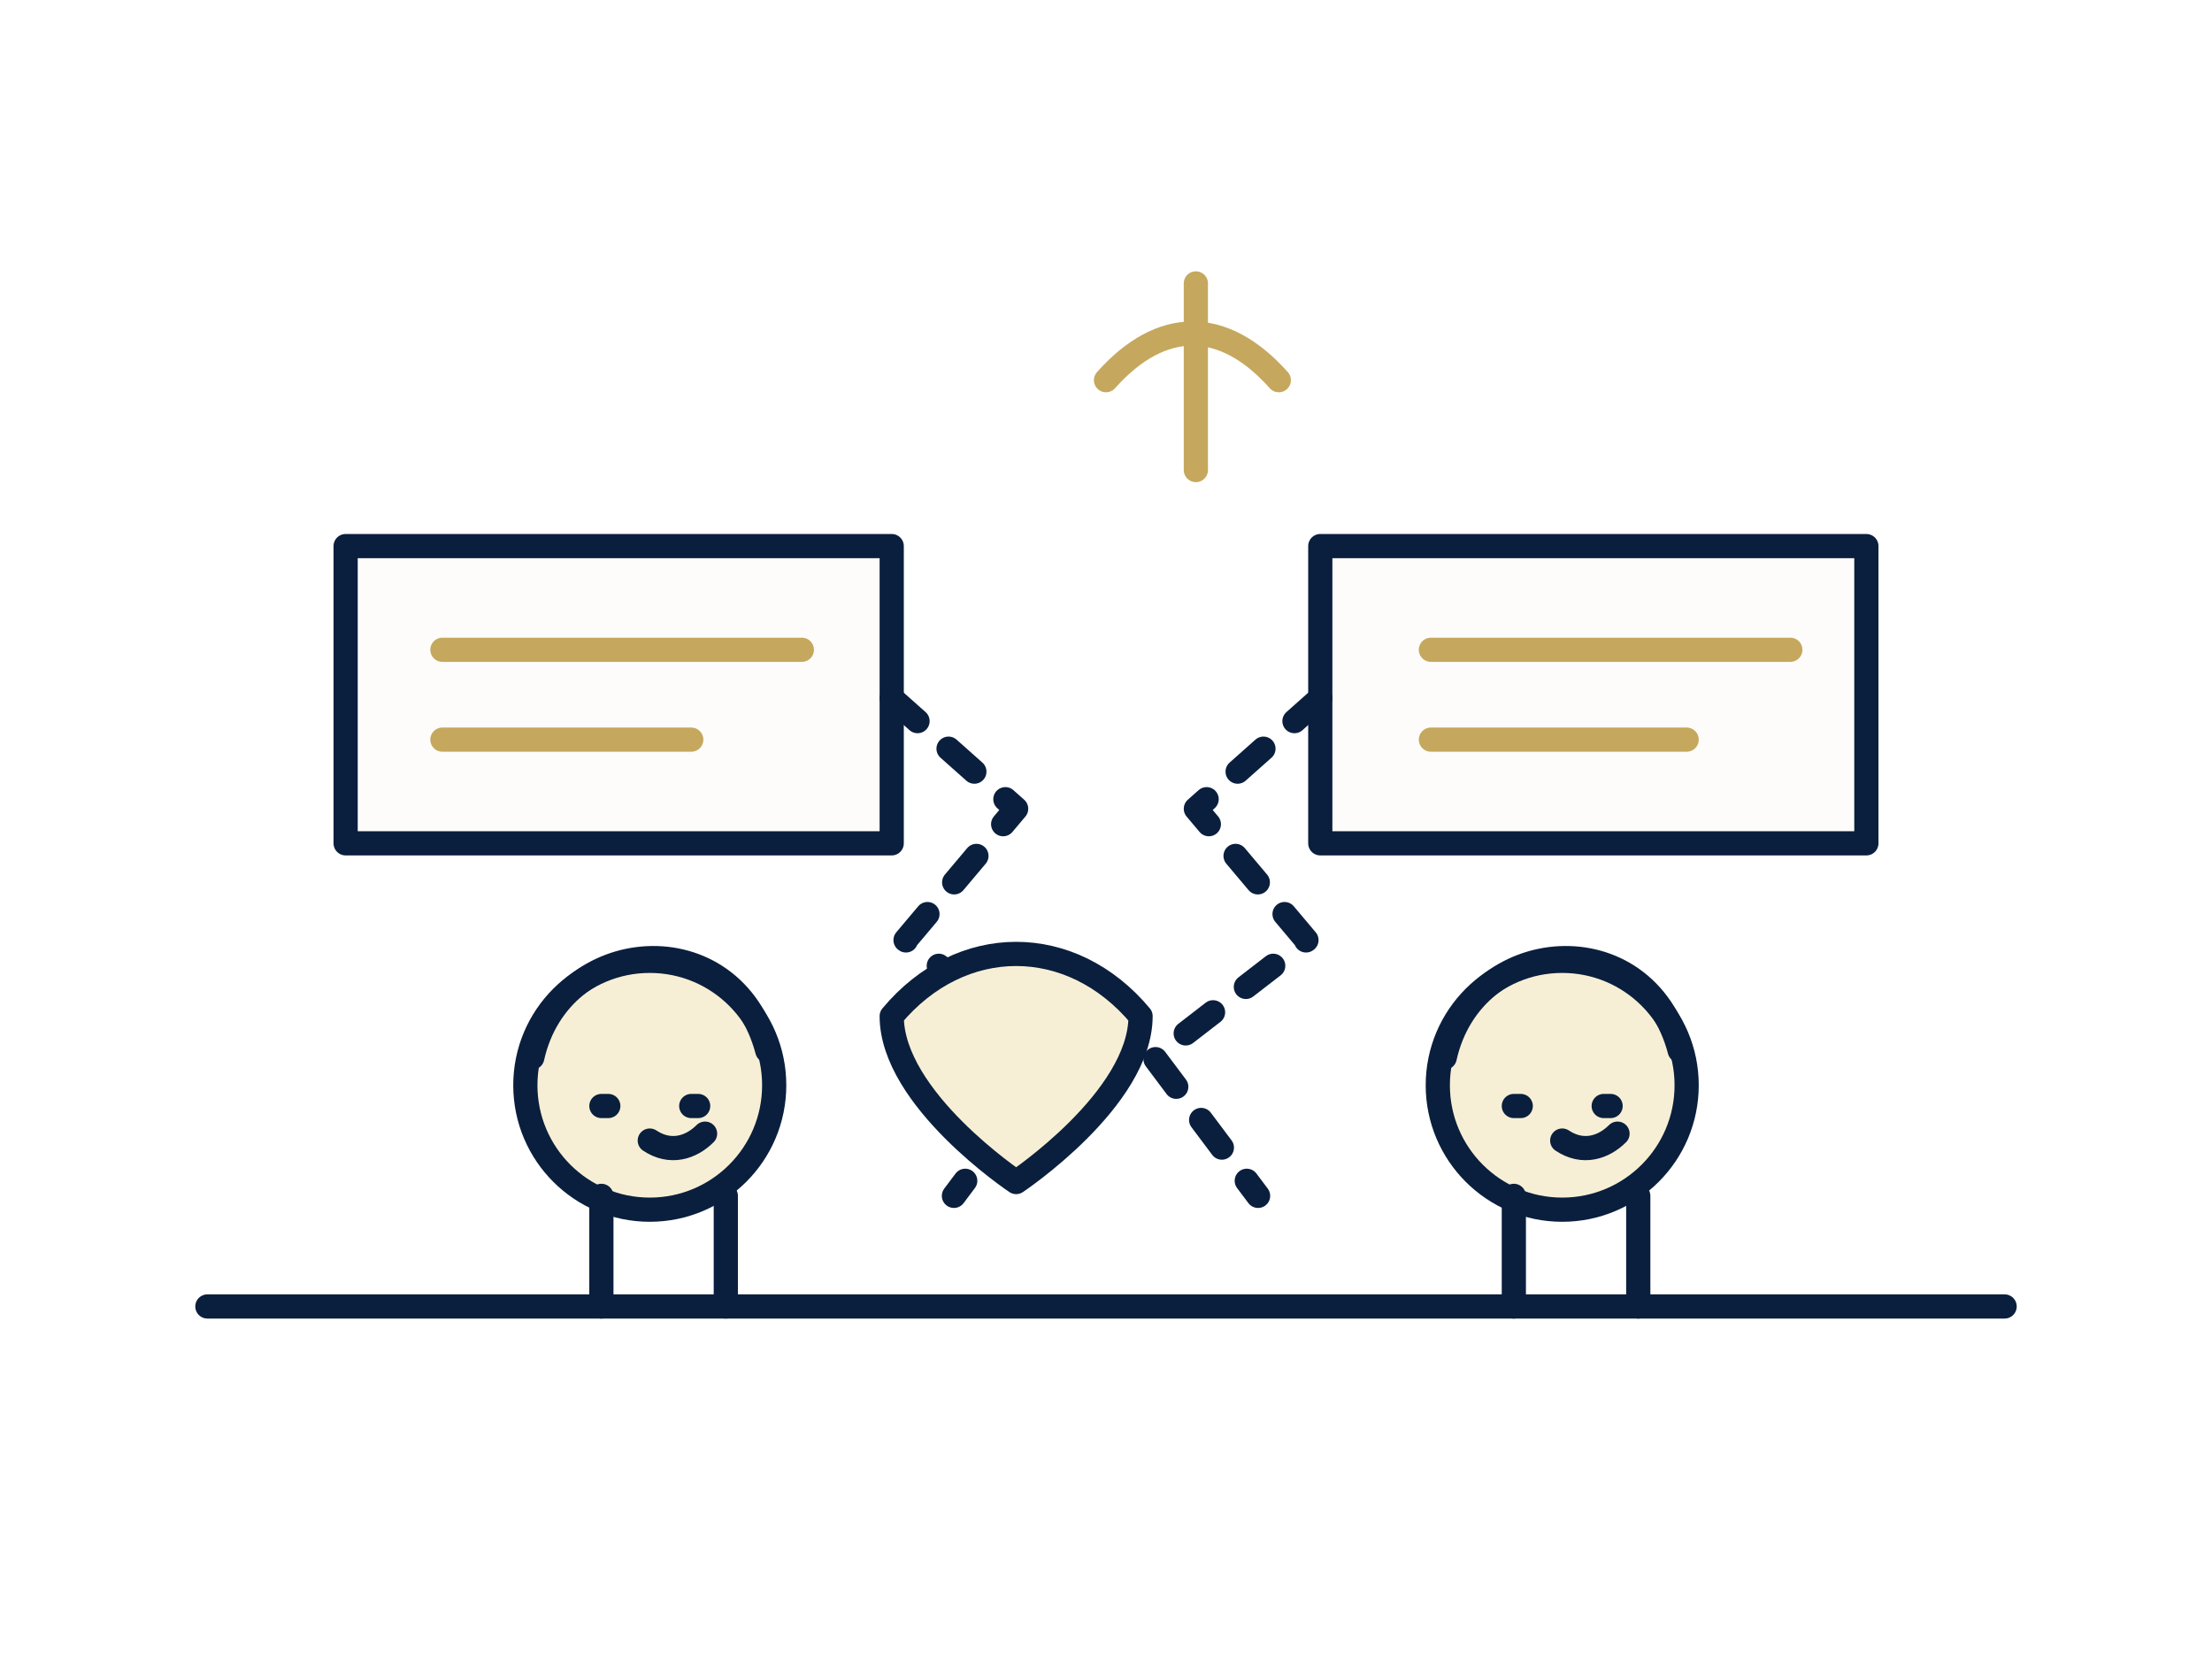
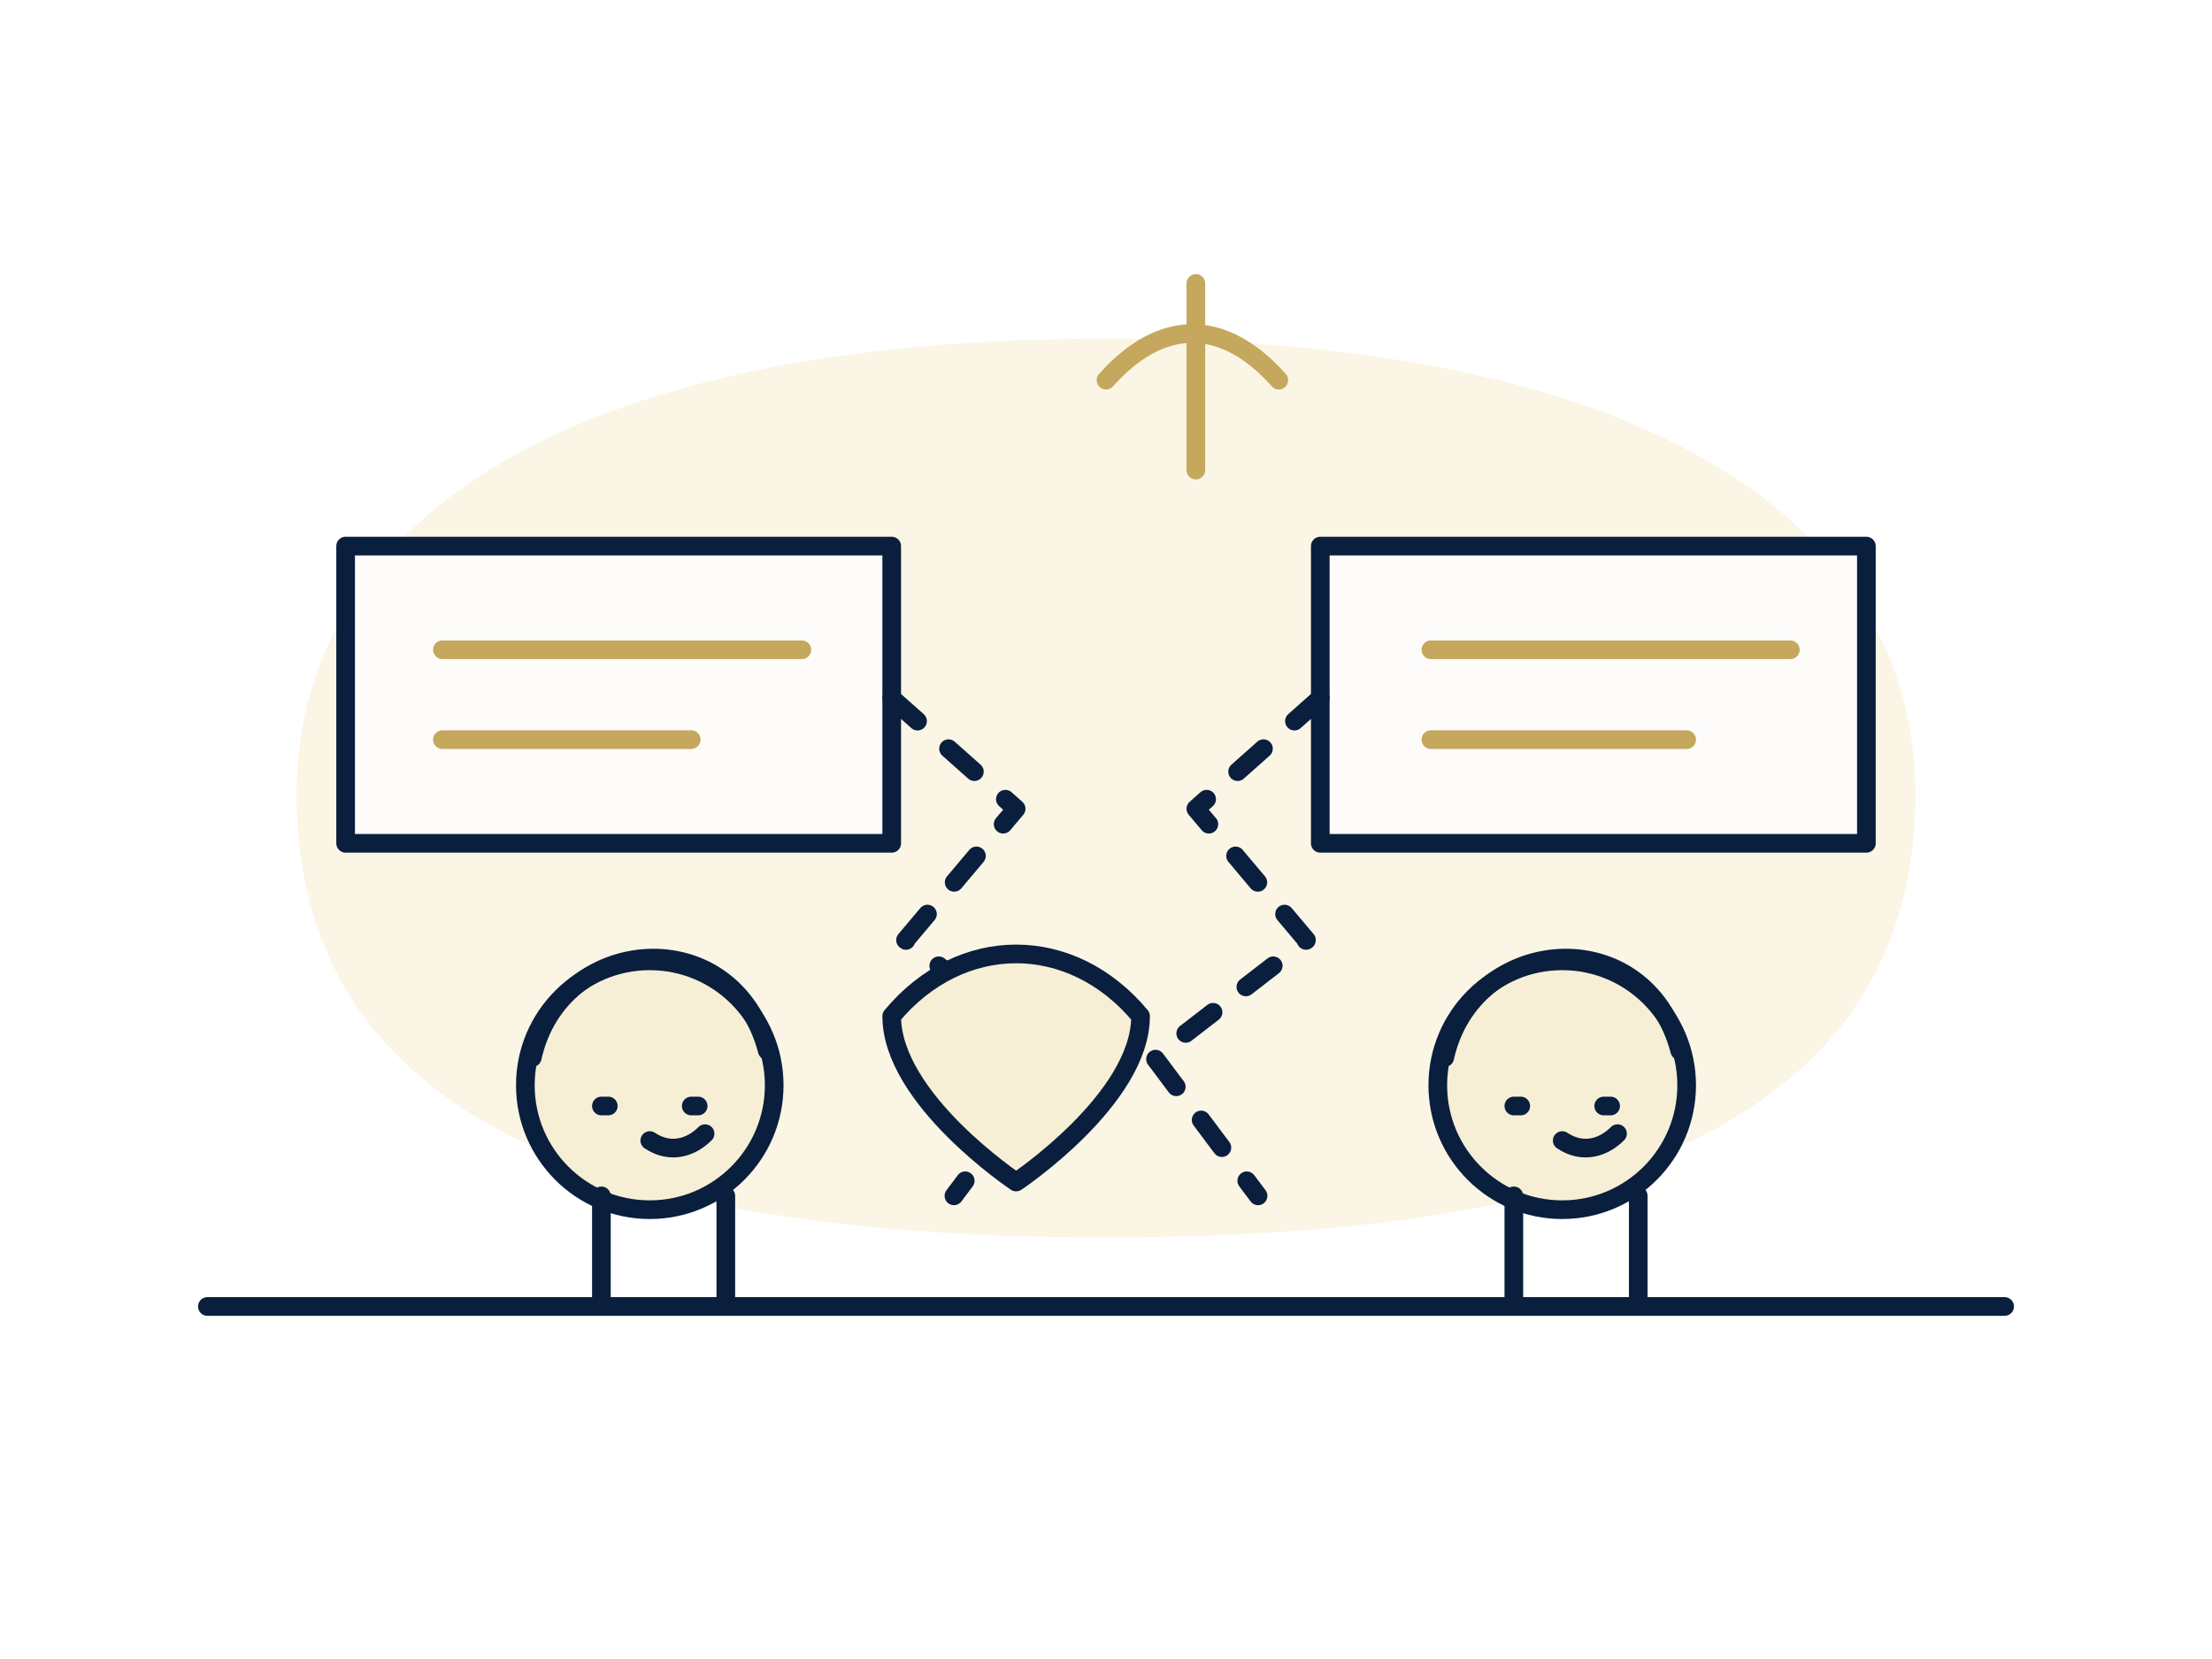
<svg xmlns="http://www.w3.org/2000/svg" viewBox="0 0 320 240" fill="none">
-   <g stroke="#0A1F3D" stroke-width="3.5" stroke-linecap="round" stroke-linejoin="round">
+   <path d="M44 127c-8-44 27-78 116-78s124 34 116 78c-7 36-46 52-116 52S51 163 44 127z" fill="#F7EFD5" opacity=".62" />
+   <g stroke="#0A1F3D" stroke-width="2.7" stroke-linecap="round" stroke-linejoin="round">
    <path d="M30 189h260" />
    <path d="M50 79h79v43H50zm141 0h79v43h-79z" fill="#FDFCFB" />
    <path d="M64 94h52m-52 13h36m107-13h52m-52 13h37" stroke="#C5A85D" />
    <path d="m129 101 18 16-16 19 22 17-15 20m53-72-18 16 16 19-22 17 15 20" stroke-dasharray="5 6" />
    <circle cx="94" cy="157" r="18" fill="#F7EFD5" />
    <path d="M77 153c4-18 29-20 34-1m-24 8h1m12 0h1m-7 5c3 2 6 1 8-1m-15 25v-16m18 16v-16" />
    <circle cx="226" cy="157" r="18" fill="#F7EFD5" />
    <path d="M209 153c4-18 29-20 34-1m-24 8h1m12 0h1m-7 5c3 2 6 1 8-1m-15 25v-16m18 16v-16" />
    <path d="M129 147c10-12 26-12 36 0 0 12-18 24-18 24s-18-12-18-24z" fill="#F7EFD5" />
    <path d="M160 55c8-9 17-9 25 0m-12-14v27" stroke="#C5A85D" />
  </g>
</svg>
